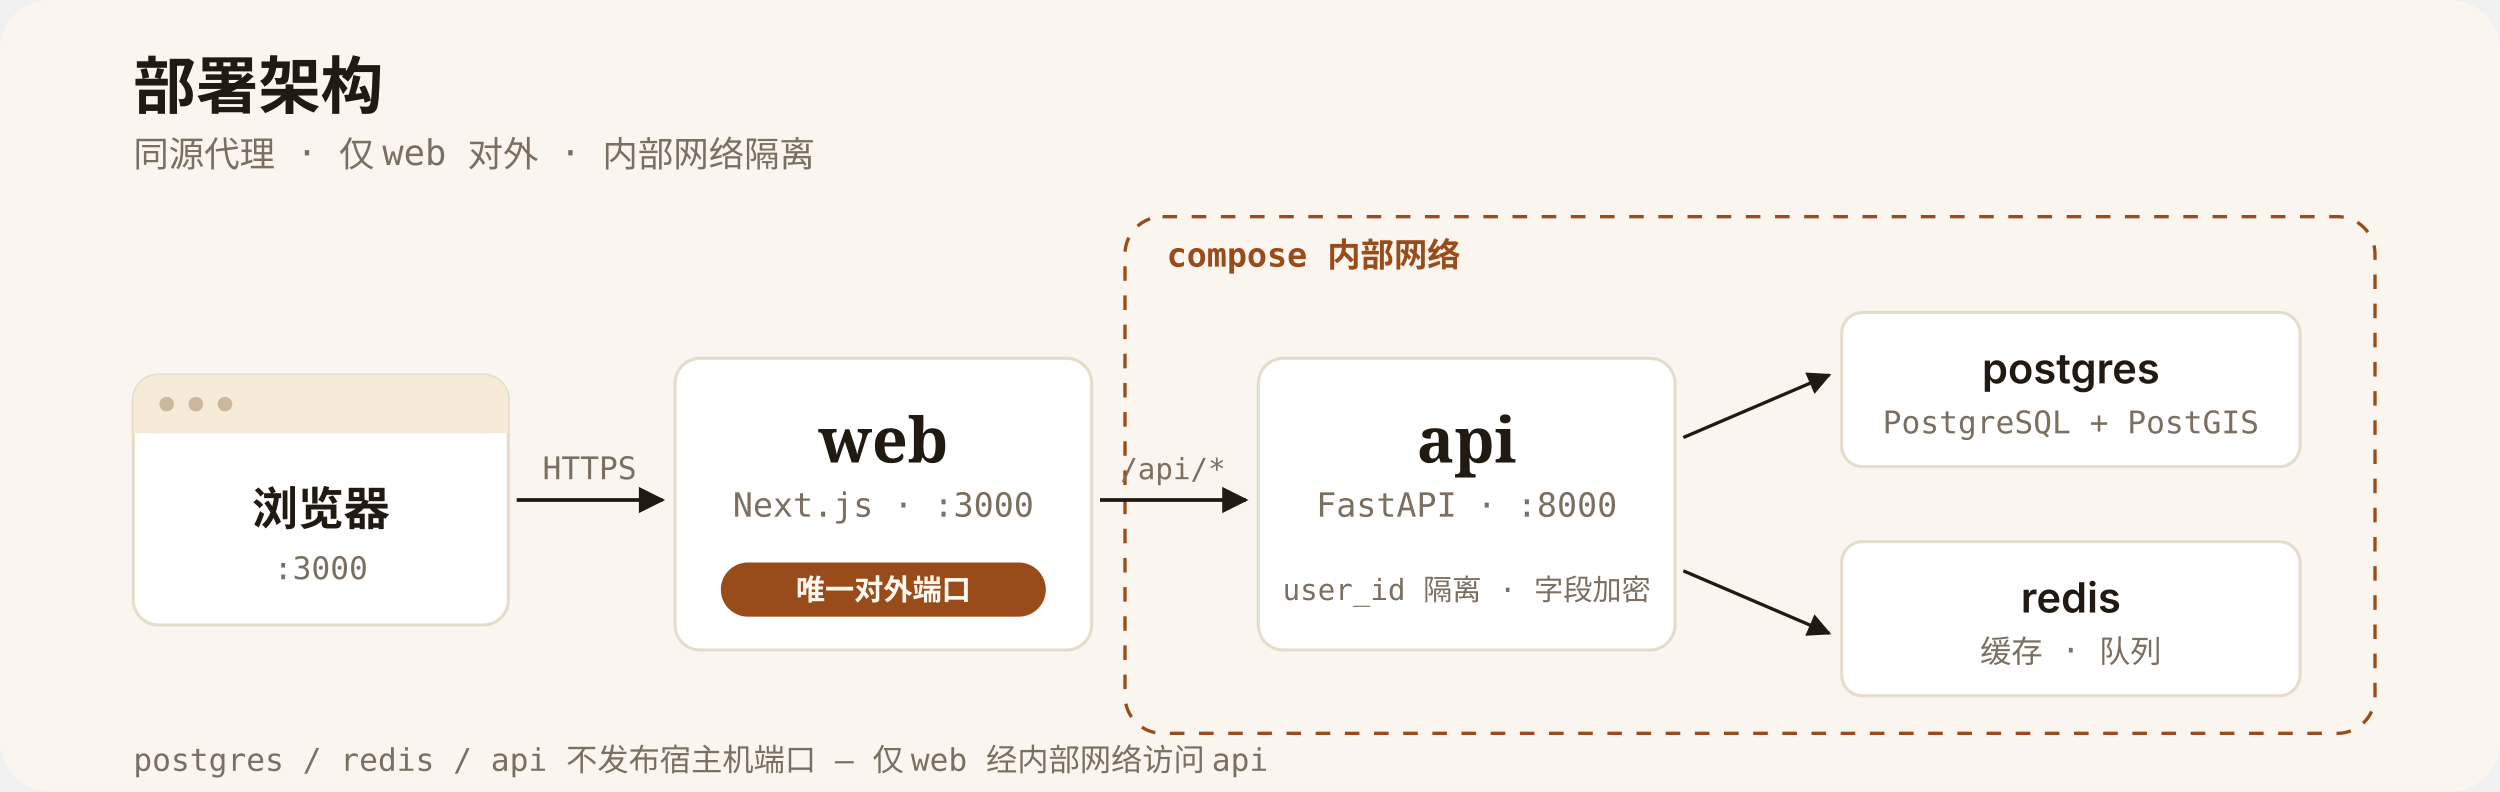
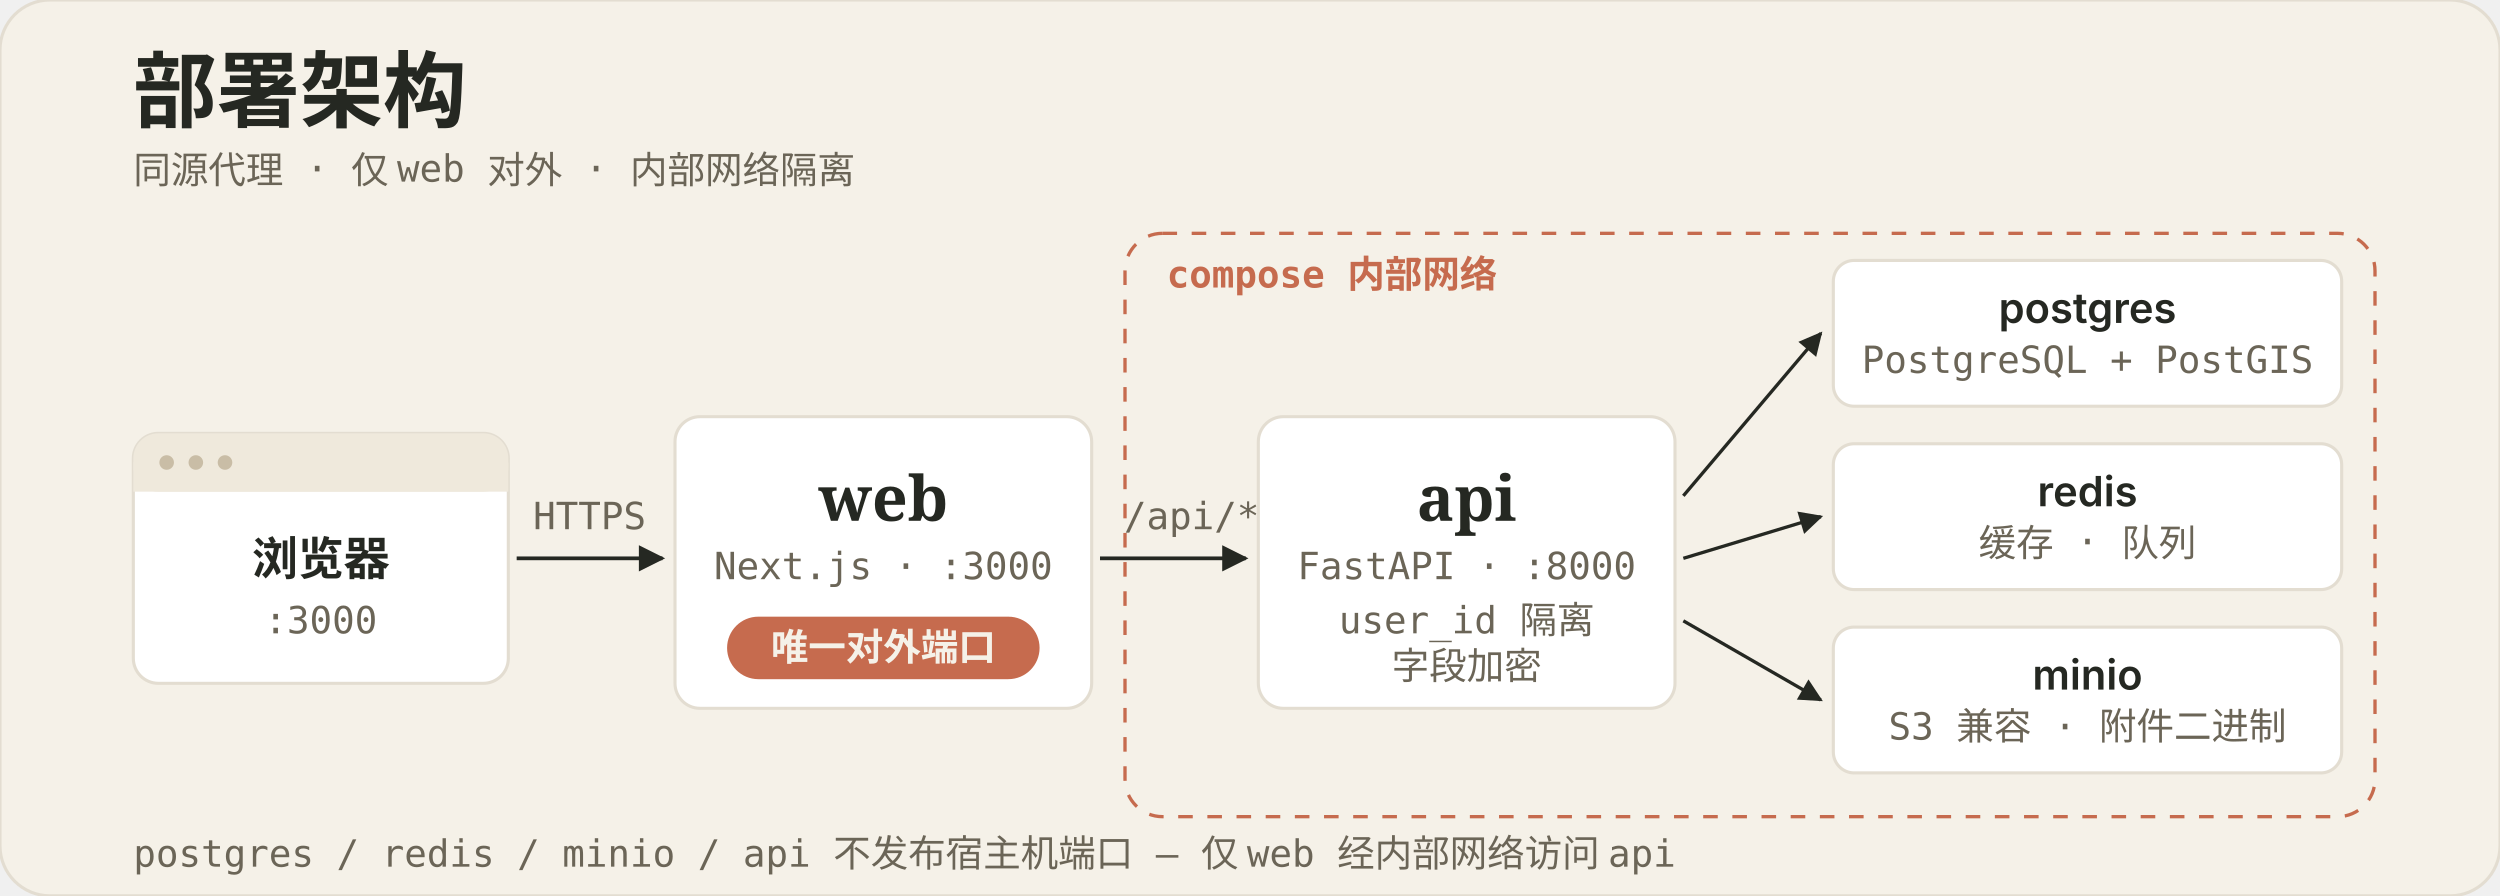
- <svg xmlns="http://www.w3.org/2000/svg" width="1200" height="380" viewBox="0 0 1200 380" role="img" aria-labelledby="archTitle archDesc">
-   <rect width="1200" height="380" rx="24" fill="#faf6ef" />
-   <text x="64" y="52" font-family="Georgia, 'Songti SC', 'Noto Serif SC', serif" font-size="30" font-weight="700" fill="#211a12">部署架构</text>
-   <text x="64" y="80" font-family="ui-monospace, SFMono-Regular, Menlo, monospace" font-size="17" fill="#7a6f60">同源代理 · 仅 web 对外 · 内部网络隔离</text>
-   <rect x="540" y="104" width="600" height="248" rx="18" fill="none" stroke="#9a4b1a" stroke-width="1.6" stroke-dasharray="7 7" />
-   <text x="560" y="128" font-family="ui-monospace, SFMono-Regular, Menlo, monospace" font-size="16" font-weight="600" fill="#9a4b1a">compose 内部网络</text>
+ <svg xmlns="http://www.w3.org/2000/svg" width="1200" height="430" viewBox="0 0 1200 430" role="img" aria-labelledby="archTitle archDesc">
+   <rect width="1200" height="430" rx="24" fill="#F5F1E8" stroke="#E3DDD1" stroke-width="1.5" />
+   <text x="64" y="58" font-family="Georgia, 'Songti SC', 'Noto Serif SC', serif" font-size="40" font-weight="700" fill="#252822">部署架构</text>
+   <text x="64" y="88" font-family="ui-monospace, SFMono-Regular, Menlo, monospace" font-size="18" fill="#6B6557">同源代理 · 仅 web 对外 · 内部网络隔离</text>
+   <rect x="540" y="112" width="600" height="280" rx="18" fill="none" stroke="#C66B4E" stroke-width="1.6" stroke-dasharray="7 7" />
+   <text x="560" y="138" font-family="ui-monospace, SFMono-Regular, Menlo, monospace" font-size="18" font-weight="600" fill="#C66B4E">compose 内部网络</text>
  <g id="browser">
-     <rect x="64" y="180" width="180" height="120" rx="12" fill="#ffffff" stroke="#e5dccb" stroke-width="1.5" />
-     <rect x="64" y="180" width="180" height="28" rx="12" fill="#f6ead8" />
-     <rect x="64" y="194" width="180" height="14" fill="#f6ead8" />
-     <circle cx="80" cy="194" r="3.5" fill="#cbb89c" />
-     <circle cx="94" cy="194" r="3.5" fill="#cbb89c" />
-     <circle cx="108" cy="194" r="3.5" fill="#cbb89c" />
-     <text x="154" y="252" text-anchor="middle" font-family="-apple-system, BlinkMacSystemFont, 'Segoe UI', 'PingFang SC', sans-serif" font-size="22" font-weight="600" fill="#211a12">浏览器</text>
-     <text x="154" y="278" text-anchor="middle" font-family="ui-monospace, SFMono-Regular, Menlo, monospace" font-size="15" fill="#7a6f60">:3000</text>
+     <rect x="64" y="208" width="180" height="120" rx="12" fill="#FFFFFF" stroke="#E3DDD1" stroke-width="1.5" />
+     <rect x="64" y="208" width="180" height="28" rx="12" fill="#EFE9DC" />
+     <rect x="64" y="222" width="180" height="14" fill="#EFE9DC" />
+     <circle cx="80" cy="222" r="3.5" fill="#C9BDA6" />
+     <circle cx="94" cy="222" r="3.5" fill="#C9BDA6" />
+     <circle cx="108" cy="222" r="3.5" fill="#C9BDA6" />
+     <text x="154" y="276" text-anchor="middle" font-family="-apple-system, BlinkMacSystemFont, 'Segoe UI', 'PingFang SC', sans-serif" font-size="22" font-weight="600" fill="#252822">浏览器</text>
+     <text x="154" y="304" text-anchor="middle" font-family="ui-monospace, SFMono-Regular, Menlo, monospace" font-size="18" fill="#6B6557">:3000</text>
  </g>
-   <g stroke="#211a12" stroke-width="1.8" fill="none">
-     <line x1="248" y1="240" x2="318" y2="240" marker-end="url(#arrow)" />
+   <g stroke="#252822" stroke-width="1.8" fill="none">
+     <line x1="248" y1="268" x2="318" y2="268" marker-end="url(#arrow)" />
  </g>
-   <text x="283" y="230" text-anchor="middle" font-family="ui-monospace, SFMono-Regular, Menlo, monospace" font-size="15" fill="#7a6f60">HTTPS</text>
+   <text x="283" y="254" text-anchor="middle" font-family="ui-monospace, SFMono-Regular, Menlo, monospace" font-size="18" fill="#6B6557">HTTPS</text>
  <g id="web">
-     <rect x="324" y="172" width="200" height="140" rx="12" fill="#ffffff" stroke="#e5dccb" stroke-width="1.5" />
-     <text x="424" y="222" text-anchor="middle" font-family="Georgia, 'Songti SC', 'Noto Serif SC', serif" font-size="30" font-weight="700" fill="#211a12">web</text>
-     <text x="424" y="248" text-anchor="middle" font-family="ui-monospace, SFMono-Regular, Menlo, monospace" font-size="16" fill="#7a6f60">Next.js · :3000</text>
-     <rect x="346" y="270" width="156" height="26" rx="13" fill="#9a4b1a" />
-     <text x="424" y="288" text-anchor="middle" font-family="ui-monospace, SFMono-Regular, Menlo, monospace" font-size="14" font-weight="600" fill="#fffaf1">唯一对外端口</text>
+     <rect x="324" y="200" width="200" height="140" rx="12" fill="#FFFFFF" stroke="#E3DDD1" stroke-width="1.5" />
+     <text x="424" y="250" text-anchor="middle" font-family="Georgia, 'Songti SC', 'Noto Serif SC', serif" font-size="30" font-weight="700" fill="#252822">web</text>
+     <text x="424" y="278" text-anchor="middle" font-family="ui-monospace, SFMono-Regular, Menlo, monospace" font-size="18" fill="#6B6557">Next.js · :3000</text>
+     <rect x="349" y="296" width="150" height="30" rx="15" fill="#C66B4E" />
+     <text x="424" y="317" text-anchor="middle" font-family="ui-monospace, SFMono-Regular, Menlo, monospace" font-size="18" font-weight="600" fill="#F5F1E8">唯一对外端口</text>
  </g>
-   <g stroke="#211a12" stroke-width="1.8" fill="none">
-     <line x1="528" y1="240" x2="598" y2="240" marker-end="url(#arrow)" />
+   <g stroke="#252822" stroke-width="1.8" fill="none">
+     <line x1="528" y1="268" x2="598" y2="268" marker-end="url(#arrow)" />
  </g>
-   <text x="563" y="230" text-anchor="middle" font-family="ui-monospace, SFMono-Regular, Menlo, monospace" font-size="14" fill="#7a6f60">/api/*</text>
+   <text x="572" y="254" text-anchor="middle" font-family="ui-monospace, SFMono-Regular, Menlo, monospace" font-size="18" fill="#6B6557">/api/*</text>
  <g id="api">
-     <rect x="604" y="172" width="200" height="140" rx="12" fill="#ffffff" stroke="#e5dccb" stroke-width="1.5" />
-     <text x="704" y="222" text-anchor="middle" font-family="Georgia, 'Songti SC', 'Noto Serif SC', serif" font-size="30" font-weight="700" fill="#211a12">api</text>
-     <text x="704" y="248" text-anchor="middle" font-family="ui-monospace, SFMono-Regular, Menlo, monospace" font-size="16" fill="#7a6f60">FastAPI · :8000</text>
-     <text x="704" y="288" text-anchor="middle" font-family="ui-monospace, SFMono-Regular, Menlo, monospace" font-size="14" fill="#7a6f60">user_id 隔离 · 字段加密</text>
+     <rect x="604" y="200" width="200" height="140" rx="12" fill="#FFFFFF" stroke="#E3DDD1" stroke-width="1.5" />
+     <text x="704" y="250" text-anchor="middle" font-family="Georgia, 'Songti SC', 'Noto Serif SC', serif" font-size="30" font-weight="700" fill="#252822">api</text>
+     <text x="704" y="278" text-anchor="middle" font-family="ui-monospace, SFMono-Regular, Menlo, monospace" font-size="18" fill="#6B6557">FastAPI · :8000</text>
+     <text x="704" y="304" text-anchor="middle" font-family="ui-monospace, SFMono-Regular, Menlo, monospace" font-size="18" fill="#6B6557">user_id 隔离</text>
+     <text x="704" y="326" text-anchor="middle" font-family="ui-monospace, SFMono-Regular, Menlo, monospace" font-size="18" fill="#6B6557">字段加密</text>
  </g>
-   <g stroke="#211a12" stroke-width="1.6" fill="none">
-     <line x1="808" y1="210" x2="878" y2="180" marker-end="url(#arrow)" />
-     <line x1="808" y1="274" x2="878" y2="304" marker-end="url(#arrow)" />
+   <g stroke="#252822" stroke-width="1.6" fill="none">
+     <line x1="808" y1="238" x2="874" y2="160" marker-end="url(#arrow)" />
+     <line x1="808" y1="268" x2="874" y2="248" marker-end="url(#arrow)" />
+     <line x1="808" y1="298" x2="874" y2="336" marker-end="url(#arrow)" />
  </g>
  <g id="postgres">
-     <rect x="884" y="150" width="220" height="74" rx="10" fill="#ffffff" stroke="#e5dccb" stroke-width="1.5" />
-     <text x="994" y="184" text-anchor="middle" font-family="-apple-system, BlinkMacSystemFont, 'Segoe UI', 'PingFang SC', sans-serif" font-size="20" font-weight="600" fill="#211a12">postgres</text>
-     <text x="994" y="208" text-anchor="middle" font-family="ui-monospace, SFMono-Regular, Menlo, monospace" font-size="15" fill="#7a6f60">PostgreSQL + PostGIS</text>
+     <rect x="880" y="125" width="244" height="70" rx="10" fill="#FFFFFF" stroke="#E3DDD1" stroke-width="1.5" />
+     <text x="1002" y="155" text-anchor="middle" font-family="-apple-system, BlinkMacSystemFont, 'Segoe UI', 'PingFang SC', sans-serif" font-size="20" font-weight="600" fill="#252822">postgres</text>
+     <text x="1002" y="179" text-anchor="middle" font-family="ui-monospace, SFMono-Regular, Menlo, monospace" font-size="18" fill="#6B6557">PostgreSQL + PostGIS</text>
  </g>
  <g id="redis">
-     <rect x="884" y="260" width="220" height="74" rx="10" fill="#ffffff" stroke="#e5dccb" stroke-width="1.5" />
-     <text x="994" y="294" text-anchor="middle" font-family="-apple-system, BlinkMacSystemFont, 'Segoe UI', 'PingFang SC', sans-serif" font-size="20" font-weight="600" fill="#211a12">redis</text>
-     <text x="994" y="318" text-anchor="middle" font-family="ui-monospace, SFMono-Regular, Menlo, monospace" font-size="15" fill="#7a6f60">缓存 · 队列</text>
+     <rect x="880" y="213" width="244" height="70" rx="10" fill="#FFFFFF" stroke="#E3DDD1" stroke-width="1.5" />
+     <text x="1002" y="243" text-anchor="middle" font-family="-apple-system, BlinkMacSystemFont, 'Segoe UI', 'PingFang SC', sans-serif" font-size="20" font-weight="600" fill="#252822">redis</text>
+     <text x="1002" y="267" text-anchor="middle" font-family="ui-monospace, SFMono-Regular, Menlo, monospace" font-size="18" fill="#6B6557">缓存 · 队列</text>
+   </g>
+   <g id="minio">
+     <rect x="880" y="301" width="244" height="70" rx="10" fill="#FFFFFF" stroke="#E3DDD1" stroke-width="1.5" />
+     <text x="1002" y="331" text-anchor="middle" font-family="-apple-system, BlinkMacSystemFont, 'Segoe UI', 'PingFang SC', sans-serif" font-size="20" font-weight="600" fill="#252822">minio</text>
+     <text x="1002" y="355" text-anchor="middle" font-family="ui-monospace, SFMono-Regular, Menlo, monospace" font-size="18" fill="#6B6557">S3 兼容 · 附件二进制</text>
  </g>
  <defs>
    <marker id="arrow" viewBox="0 0 10 10" refX="9" refY="5" markerWidth="7" markerHeight="7" orient="auto-start-reverse">
-       <path d="M 0 0 L 10 5 L 0 10 z" fill="#211a12" />
+       <path d="M 0 0 L 10 5 L 0 10 z" fill="#252822" />
    </marker>
  </defs>
-   <text x="64" y="370" font-family="ui-monospace, SFMono-Regular, Menlo, monospace" font-size="15" fill="#7a6f60">postgres / redis / api 不发布宿主机端口 — 仅 web 经内部网络访问 api</text>
+   <text x="64" y="416" font-family="ui-monospace, SFMono-Regular, Menlo, monospace" font-size="18" fill="#6B6557">postgres / redis / minio / api 不发布宿主机端口 — 仅 web 经内部网络访问 api</text>
</svg>
